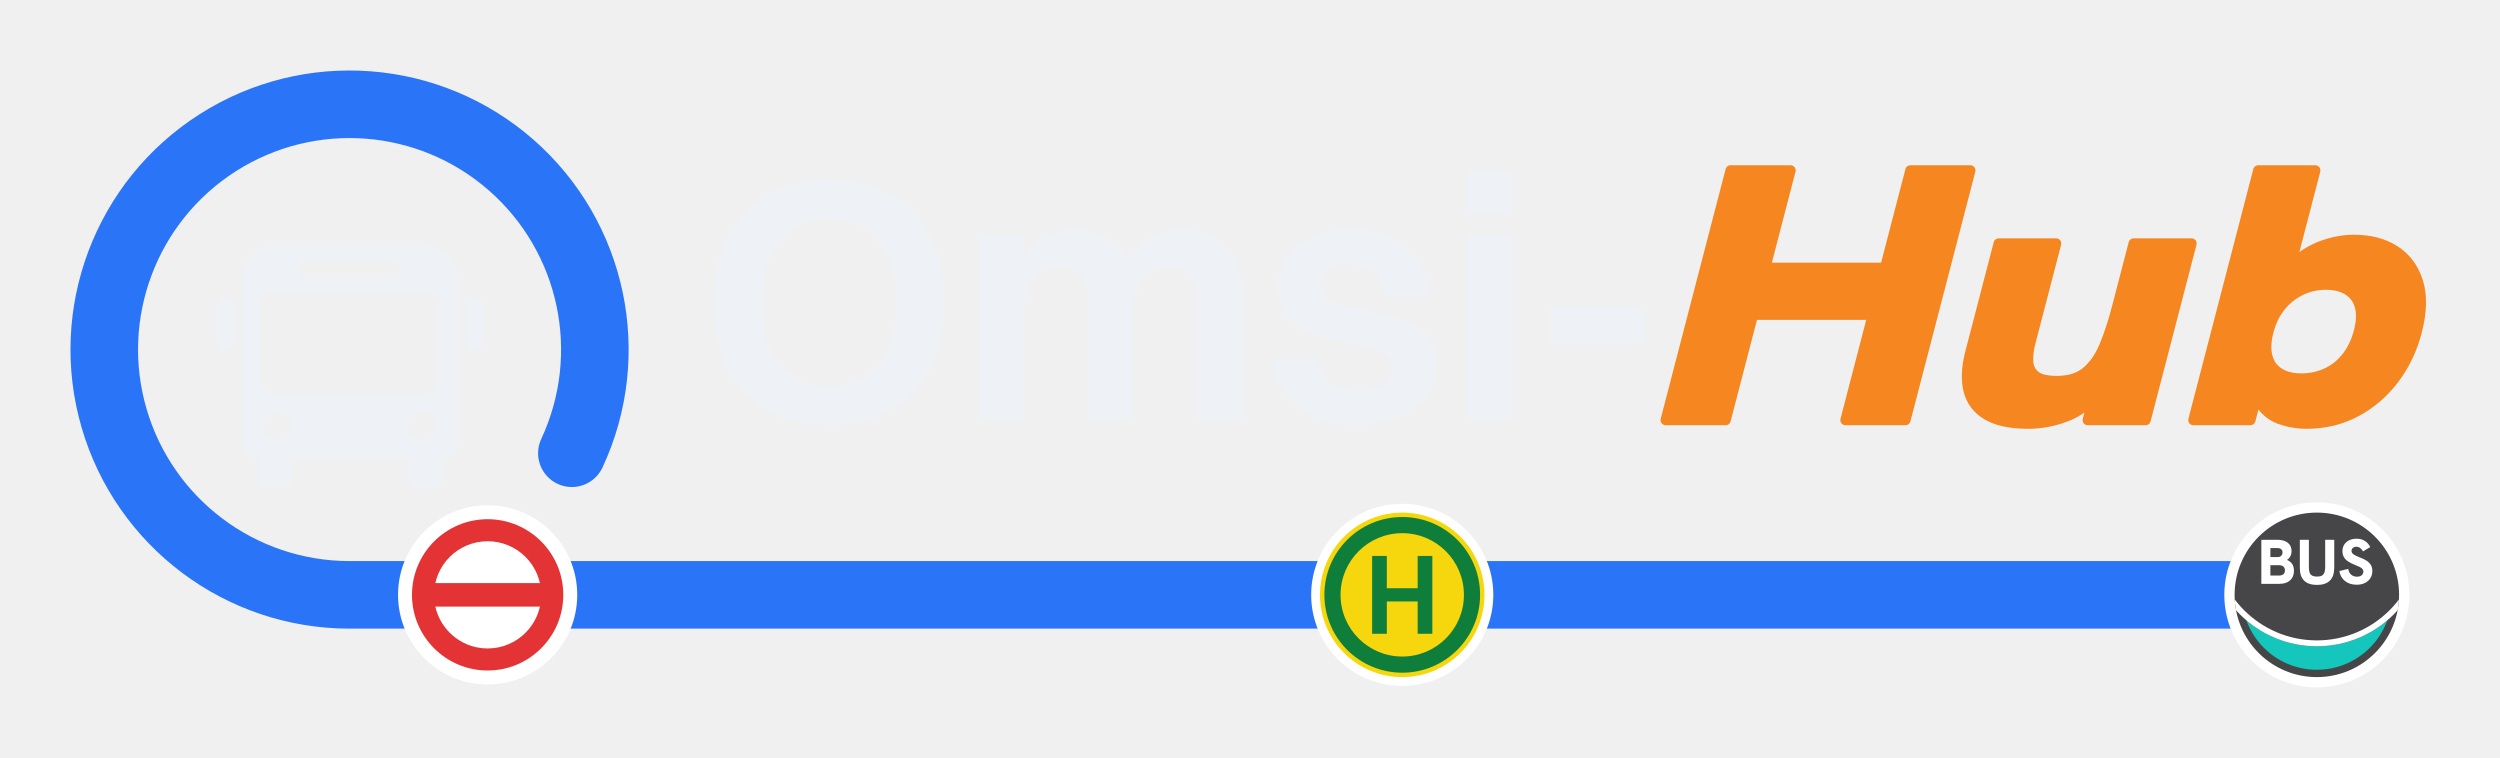
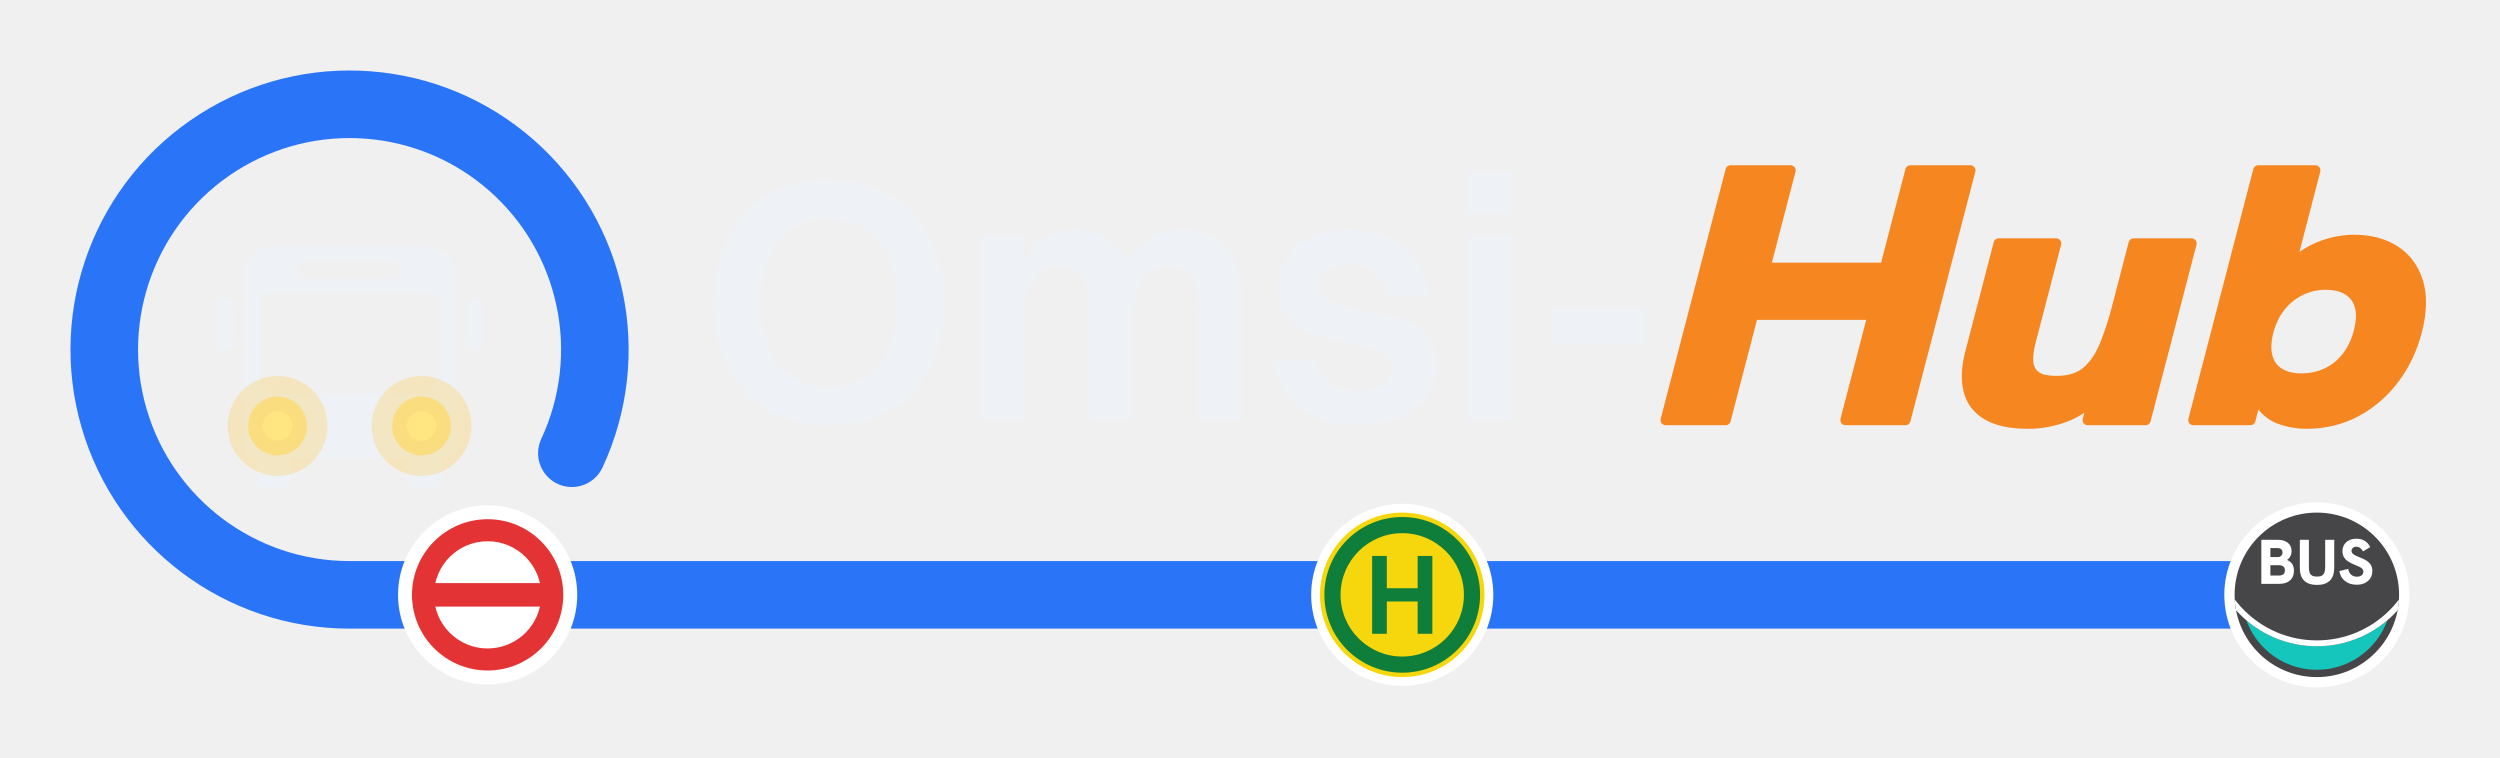
<svg xmlns="http://www.w3.org/2000/svg" viewBox="96 54 1702.1 516" role="img" aria-label="Omsi-Hub">
  <path id="progress" d="M485.35 362.58 A167 167 0 1 0 334 459 L1673.4 459" fill="none" stroke="#2a75f7" stroke-width="46" stroke-linecap="round" />
-   <path d="M281 222 H387 A20 20 0 0 1 407 242 V358 A8 8 0 0 1 399 366 H269 A8 8 0 0 1 261 358 V242 A20 20 0 0 1 281 222ZM249 257 H249 A6 6 0 0 1 255 263 V287 A6 6 0 0 1 249 293 H249 A6 6 0 0 1 243 287 V263 A6 6 0 0 1 249 257ZM271.5 358 H293.5 A0.5 0.5 0 0 1 294 358.5 V380 A6 6 0 0 1 288 386 H277 A6 6 0 0 1 271 380 V358.5 A0.5 0.5 0 0 1 271.5 358ZM419 257 H419 A6 6 0 0 1 425 263 V287 A6 6 0 0 1 419 293 H419 A6 6 0 0 1 413 287 V263 A6 6 0 0 1 419 257ZM374.5 358 H396.5 A0.5 0.5 0 0 1 397 358.5 V380 A6 6 0 0 1 391 386 H380 A6 6 0 0 1 374 380 V358.5 A0.5 0.5 0 0 1 374.5 358ZM305 232 A6 6 0 0 0 299 238 V238 A6 6 0 0 0 305 244 H363 A6 6 0 0 0 369 238 V238 A6 6 0 0 0 363 232 H305ZM277 254 A4 4 0 0 0 273 258 V311 A11 11 0 0 0 284 322 H384 A11 11 0 0 0 395 311 V258 A4 4 0 0 0 391 254 H277ZM294.5 344 A9.5 9.5 0 1 0 275.5 344 A9.5 9.5 0 1 0 294.5 344ZM392.5 344 A9.5 9.5 0 1 0 373.5 344 A9.5 9.5 0 1 0 392.5 344Z" fill="#eef1f5" />
+   <path id="bus" data-at="0.33" d="M281 222 H387 A20 20 0 0 1 407 242 V358 A8 8 0 0 1 399 366 H269 A8 8 0 0 1 261 358 V242 A20 20 0 0 1 281 222ZM249 257 H249 A6 6 0 0 1 255 263 V287 A6 6 0 0 1 249 293 H249 A6 6 0 0 1 243 287 V263 A6 6 0 0 1 249 257ZM271.5 358 H293.5 A0.5 0.5 0 0 1 294 358.5 V380 A6 6 0 0 1 288 386 H277 A6 6 0 0 1 271 380 V358.5 A0.5 0.5 0 0 1 271.5 358ZM419 257 H419 A6 6 0 0 1 425 263 V287 A6 6 0 0 1 419 293 H419 A6 6 0 0 1 413 287 V263 A6 6 0 0 1 419 257ZM374.5 358 H396.5 A0.5 0.5 0 0 1 397 358.5 V380 A6 6 0 0 1 391 386 H380 A6 6 0 0 1 374 380 V358.5 A0.5 0.5 0 0 1 374.5 358ZM305 232 A6 6 0 0 0 299 238 V238 A6 6 0 0 0 305 244 H363 A6 6 0 0 0 369 238 V238 A6 6 0 0 0 363 232 H305ZM277 254 A4 4 0 0 0 273 258 V311 A11 11 0 0 0 284 322 H384 A11 11 0 0 0 395 311 V258 A4 4 0 0 0 391 254 H277ZM294.5 344 A9.5 9.5 0 1 0 275.5 344 A9.5 9.5 0 1 0 294.5 344ZM392.5 344 A9.5 9.5 0 1 0 373.5 344 A9.5 9.5 0 1 0 392.5 344Z" fill="#eef1f5" />
+   <g id="lights" data-at="0.33" data-delay="0.4" data-blink="">
+     <circle cx="285" cy="344" r="34" fill="#ffc83d" fill-opacity="0.28" />
+     <circle cx="383" cy="344" r="34" fill="#ffc83d" fill-opacity="0.28" />
+     <circle cx="285" cy="344" r="20" fill="#ffd54a" fill-opacity="0.55" />
+     <circle cx="383" cy="344" r="20" fill="#ffd54a" fill-opacity="0.55" />
+     <circle cx="285" cy="344" r="10" fill="#ffe680" />
+     <circle cx="383" cy="344" r="10" fill="#ffe680" />
+   </g>
  <path d="M660.32 343.53C708.76 343.53 738.86 311.78 738.86 260.29C738.86 208.8 708.76 176.58 660.32 176.58C611.89 176.58 582.03 208.8 582.03 260.29C582.03 311.78 611.89 343.53 660.32 343.53ZM660.32 317.19C631.4 317.19 614.47 295.8 614.47 260.29C614.47 224.55 631.4 202.92 660.32 202.92C689.25 202.92 706.41 224.79 706.41 260.29C706.41 295.8 689.25 317.19 660.32 317.19ZM763.08 340L793.17 340L793.17 266.87C793.17 249.94 802.58 235.37 817.63 235.37C831.03 235.37 837.38 245.01 837.38 262.17L837.38 340L867.48 340L867.48 266.87C867.48 249.94 876.88 235.37 891.93 235.37C905.33 235.37 911.68 245.01 911.68 262.17L911.68 340L941.78 340L941.78 256.06C941.78 225.49 925.32 210.44 901.1 210.44C884.88 210.44 871.47 217.5 863.01 231.84C856.66 217.5 844.2 210.44 828.21 210.44C813.4 210.44 801.17 217.03 793.17 230.19L793.17 213.97L763.08 213.97ZM994.68 247.83C994.68 239.83 1001.74 233.96 1013.73 233.96C1028.07 233.96 1037.01 240.07 1039.36 255.35L1069.45 255.35C1065.69 224.08 1043.82 210.44 1014.9 210.44C981.98 210.44 966 229.25 966 249.71C966 300.73 1043.82 276.51 1043.82 304.73C1043.82 313.9 1036.06 320.25 1021.25 320.25C1005.5 320.25 994.68 312.49 992.57 298.85L962.47 298.85C966.94 329.18 989.27 343.53 1020.31 343.53C1051.82 343.53 1074.16 327.07 1074.16 302.85C1074.16 252.3 994.68 276.75 994.68 247.83ZM1094.61 199.86L1124.71 199.86L1124.71 170.71L1094.61 170.71ZM1094.61 340L1124.71 340L1124.71 213.97L1094.61 213.97ZM1151.75 288.74L1216.18 288.74L1216.18 263.11L1151.75 263.11Z" fill="#eef1f5" />
  <path d="M1230.06 340L1274.26 170L1315.07 170L1297.82 236.34L1379.43 236.34L1396.68 170L1437.49 170L1393.29 340L1352.48 340L1371.12 268.29L1289.51 268.29L1270.87 340L1230.06 340ZM1476.84 342.44Q1458.86 342.44 1448.86 336.46Q1438.85 330.49 1436.25 319.63Q1433.65 308.78 1437.39 294.39L1456.8 219.76L1495.89 219.76L1478.39 287.07Q1476.55 294.15 1476.85 300.12Q1477.15 306.1 1481.48 309.76Q1485.81 313.41 1496.37 313.41Q1509.21 313.41 1516.74 306.95Q1524.27 300.49 1528.93 289.15Q1533.59 277.8 1537.33 263.41L1548.69 219.76L1588.07 219.76L1556.8 340L1517.42 340L1521.29 325.12Q1513.55 332.93 1504.55 336.83Q1491.11 342.44 1476.84 342.44ZM1666.32 342.44Q1656.9 342.44 1648.17 339.27Q1639.43 336.1 1634.23 327.56Q1633.19 326.1 1632.27 324.15L1628.14 340L1589.34 340L1633.54 170L1672.34 170L1655.29 235.61Q1656.46 234.39 1657.98 232.93Q1666.92 224.88 1677.61 221.1Q1688.29 217.32 1698.85 217.32Q1715.12 217.32 1726.49 224.63Q1737.85 231.95 1742.23 245.85Q1746.6 259.76 1741.4 279.76Q1736.71 297.8 1726.04 311.95Q1715.37 326.1 1700.12 334.27Q1684.87 342.44 1666.32 342.44ZM1680.29 307.93Q1688.26 304.15 1693.84 296.95Q1699.42 289.76 1702.02 279.76Q1704.62 269.76 1702.75 262.68Q1700.88 255.61 1694.9 251.71Q1688.93 247.8 1679.51 247.8Q1670.09 247.8 1662.06 251.83Q1654.02 255.85 1648.47 262.93Q1642.92 270 1640.38 279.76Q1637.85 289.51 1639.69 296.71Q1641.53 303.9 1647.5 307.8Q1653.48 311.71 1662.9 311.71Q1672.31 311.71 1680.29 307.93Z" fill="#F58620" stroke="#F58620" stroke-width="7" stroke-linejoin="round" />
-   <circle cx="428" cy="459" r="61" fill="#FFFFFF" />
-   <path d="M479.5 459 A51.5 51.5 0 1 1 376.5 459 A51.5 51.5 0 1 1 479.5 459ZM464.5 459 A36.5 36.5 0 1 0 391.5 459 A36.5 36.5 0 1 0 464.5 459Z" fill="#E43334" />
-   <rect x="386" y="451" width="84" height="16" fill="#E43334" />
-   <g transform="translate(-20.8 0)">
+   <g id="stop-1" data-at="0.41">
+     <circle cx="428" cy="459" r="61" fill="#FFFFFF" />
+     <path d="M479.5 459 A51.5 51.5 0 1 1 376.5 459 A51.5 51.5 0 1 1 479.5 459ZM464.5 459 A36.5 36.5 0 1 0 391.5 459 A36.5 36.5 0 1 0 464.5 459Z" fill="#E43334" />
+     <rect x="386" y="451" width="84" height="16" fill="#E43334" />
+   </g>
+   <g id="stop-2" data-at="0.69" transform="translate(-20.8 0)">
    <circle cx="1071.5" cy="459" r="62" fill="#FFFFFF" />
    <circle cx="1071.5" cy="459" r="56" fill="#F6D60D" />
    <path d="M1124.5 459 A53 53 0 1 1 1018.5 459 A53 53 0 1 1 1124.5 459ZM1113.5 459 A42 42 0 1 0 1029.5 459 A42 42 0 1 0 1113.5 459Z" fill="#0F7E3A" />
    <path d="M1051 432.5 H1061 V485.5 H1051ZM1082 432.5 H1092 V485.5 H1082ZM1060.5 454.5 H1082.5 V463.5 H1060.5Z" fill="#0F7E3A" />
  </g>
-   <g transform="translate(-44.6 0)">
+   <g id="stop-3" data-at="0.96" transform="translate(-44.6 0)">
    <circle cx="1718" cy="459" r="63" fill="#FFFFFF" />
    <circle cx="1718" cy="459" r="56" fill="#464649" />
    <clipPath id="sl">
      <circle cx="1718" cy="459" r="51" />
    </clipPath>
    <path d="M1769 459 A51 51 0 1 1 1667 459 A51 51 0 1 1 1769 459ZM1792 420 A74 74 0 1 0 1644 420 A74 74 0 1 0 1792 420Z" fill="#14C6BC" clip-path="url(#sl)" />
    <clipPath id="slw">
      <circle cx="1718" cy="459" r="56" />
    </clipPath>
    <circle cx="1718" cy="420" r="72" fill="none" stroke="#FFFFFF" stroke-width="4" clip-path="url(#slw)" />
    <path d="M1680.21 451.5L1680.21 421.5L1691.1 421.5Q1695.62 421.5 1698.2 423.52Q1700.78 425.55 1700.78 429.08Q1700.78 431.14 1699.97 432.71Q1699.15 434.28 1697.68 435.23Q1700.09 436.22 1701.26 438.07Q1702.42 439.92 1702.42 442.59Q1702.42 446.77 1699.79 449.13Q1697.17 451.5 1692.56 451.5L1680.21 451.5ZM1686.36 445.86L1692.05 445.86Q1696.26 445.86 1696.26 442.33Q1696.26 440.65 1695.21 439.73Q1694.15 438.8 1692.22 438.8L1686.36 438.8L1686.36 445.86ZM1686.36 433.29L1691.19 433.29Q1692.82 433.29 1693.72 432.43Q1694.63 431.57 1694.63 430.07Q1694.63 428.69 1693.7 427.91Q1692.78 427.14 1691.1 427.14L1686.36 427.14L1686.36 433.29ZM1718.13 452.23Q1712.32 452.23 1709.37 449.35Q1706.42 446.46 1706.42 440.65L1706.42 421.5L1712.58 421.5L1712.58 439.96Q1712.58 442.16 1713.01 443.62Q1713.44 445.09 1714.66 445.82Q1715.89 446.55 1718.13 446.55Q1720.37 446.55 1721.55 445.82Q1722.73 445.09 1723.21 443.62Q1723.68 442.16 1723.68 440.01L1723.68 421.5L1729.84 421.5L1729.84 440.44Q1729.84 446.38 1726.87 449.3Q1723.9 452.23 1718.13 452.23ZM1745.16 452.1Q1740.25 452.1 1737.13 449.56Q1734.01 447.02 1733.32 442.81L1739.35 441.3Q1739.82 443.97 1741.41 445.3Q1743.01 446.64 1745.37 446.64Q1746.58 446.64 1747.57 446.23Q1748.56 445.82 1749.12 445.04Q1749.68 444.27 1749.68 443.19Q1749.68 442.2 1749.1 441.45Q1748.52 440.7 1747.27 440.05Q1746.02 439.41 1744.08 438.67Q1741.16 437.51 1739.22 436.2Q1737.28 434.89 1736.36 433.16Q1735.43 431.44 1735.43 429.16Q1735.43 426.71 1736.64 424.81Q1737.84 422.92 1740.02 421.84Q1742.19 420.77 1745.07 420.77Q1748.17 420.77 1750.54 422.19Q1752.91 423.61 1754.37 426.45L1749.46 429.42Q1748.6 427.87 1747.44 427.05Q1746.28 426.23 1744.86 426.23Q1743.95 426.23 1743.22 426.58Q1742.49 426.92 1742.04 427.57Q1741.59 428.21 1741.59 429.03Q1741.59 429.89 1742.1 430.6Q1742.62 431.31 1743.89 432Q1745.16 432.69 1747.27 433.51Q1750.11 434.54 1751.98 435.81Q1753.85 437.08 1754.82 438.76Q1755.79 440.44 1755.79 442.81Q1755.79 445.52 1754.46 447.63Q1753.12 449.74 1750.73 450.92Q1748.34 452.1 1745.16 452.1Z" fill="#FFFFFF" />
  </g>
</svg>
